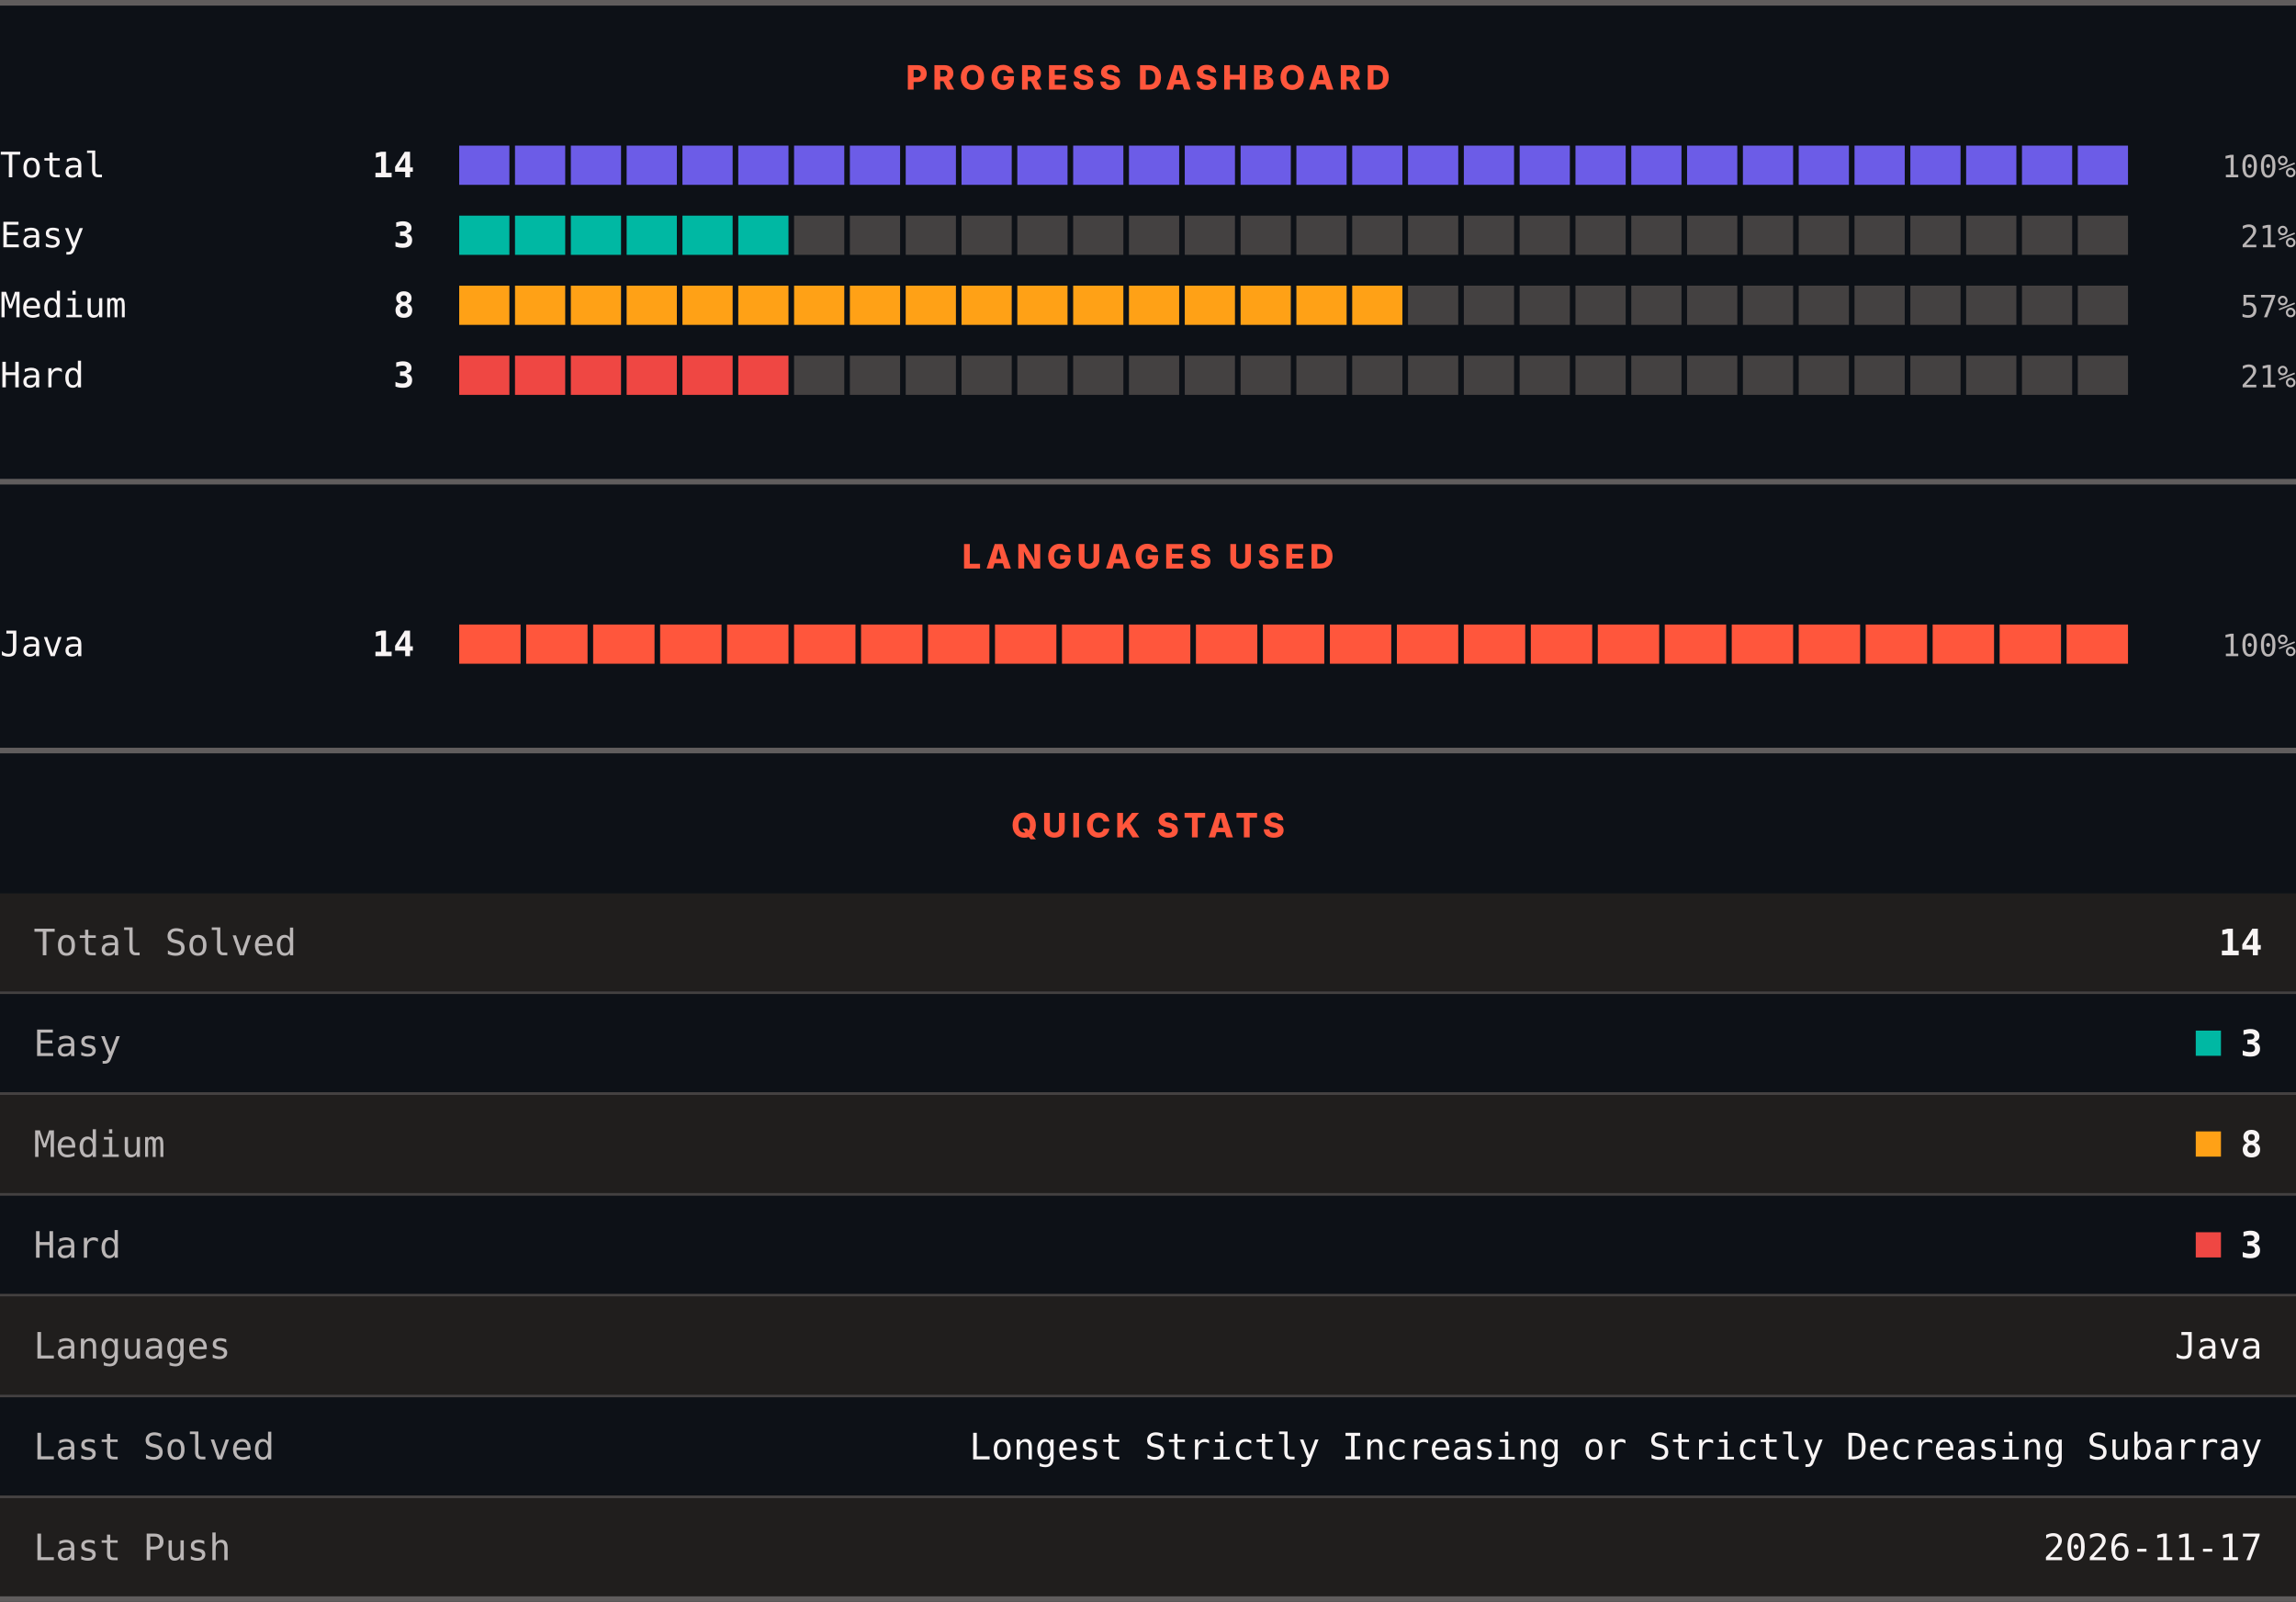
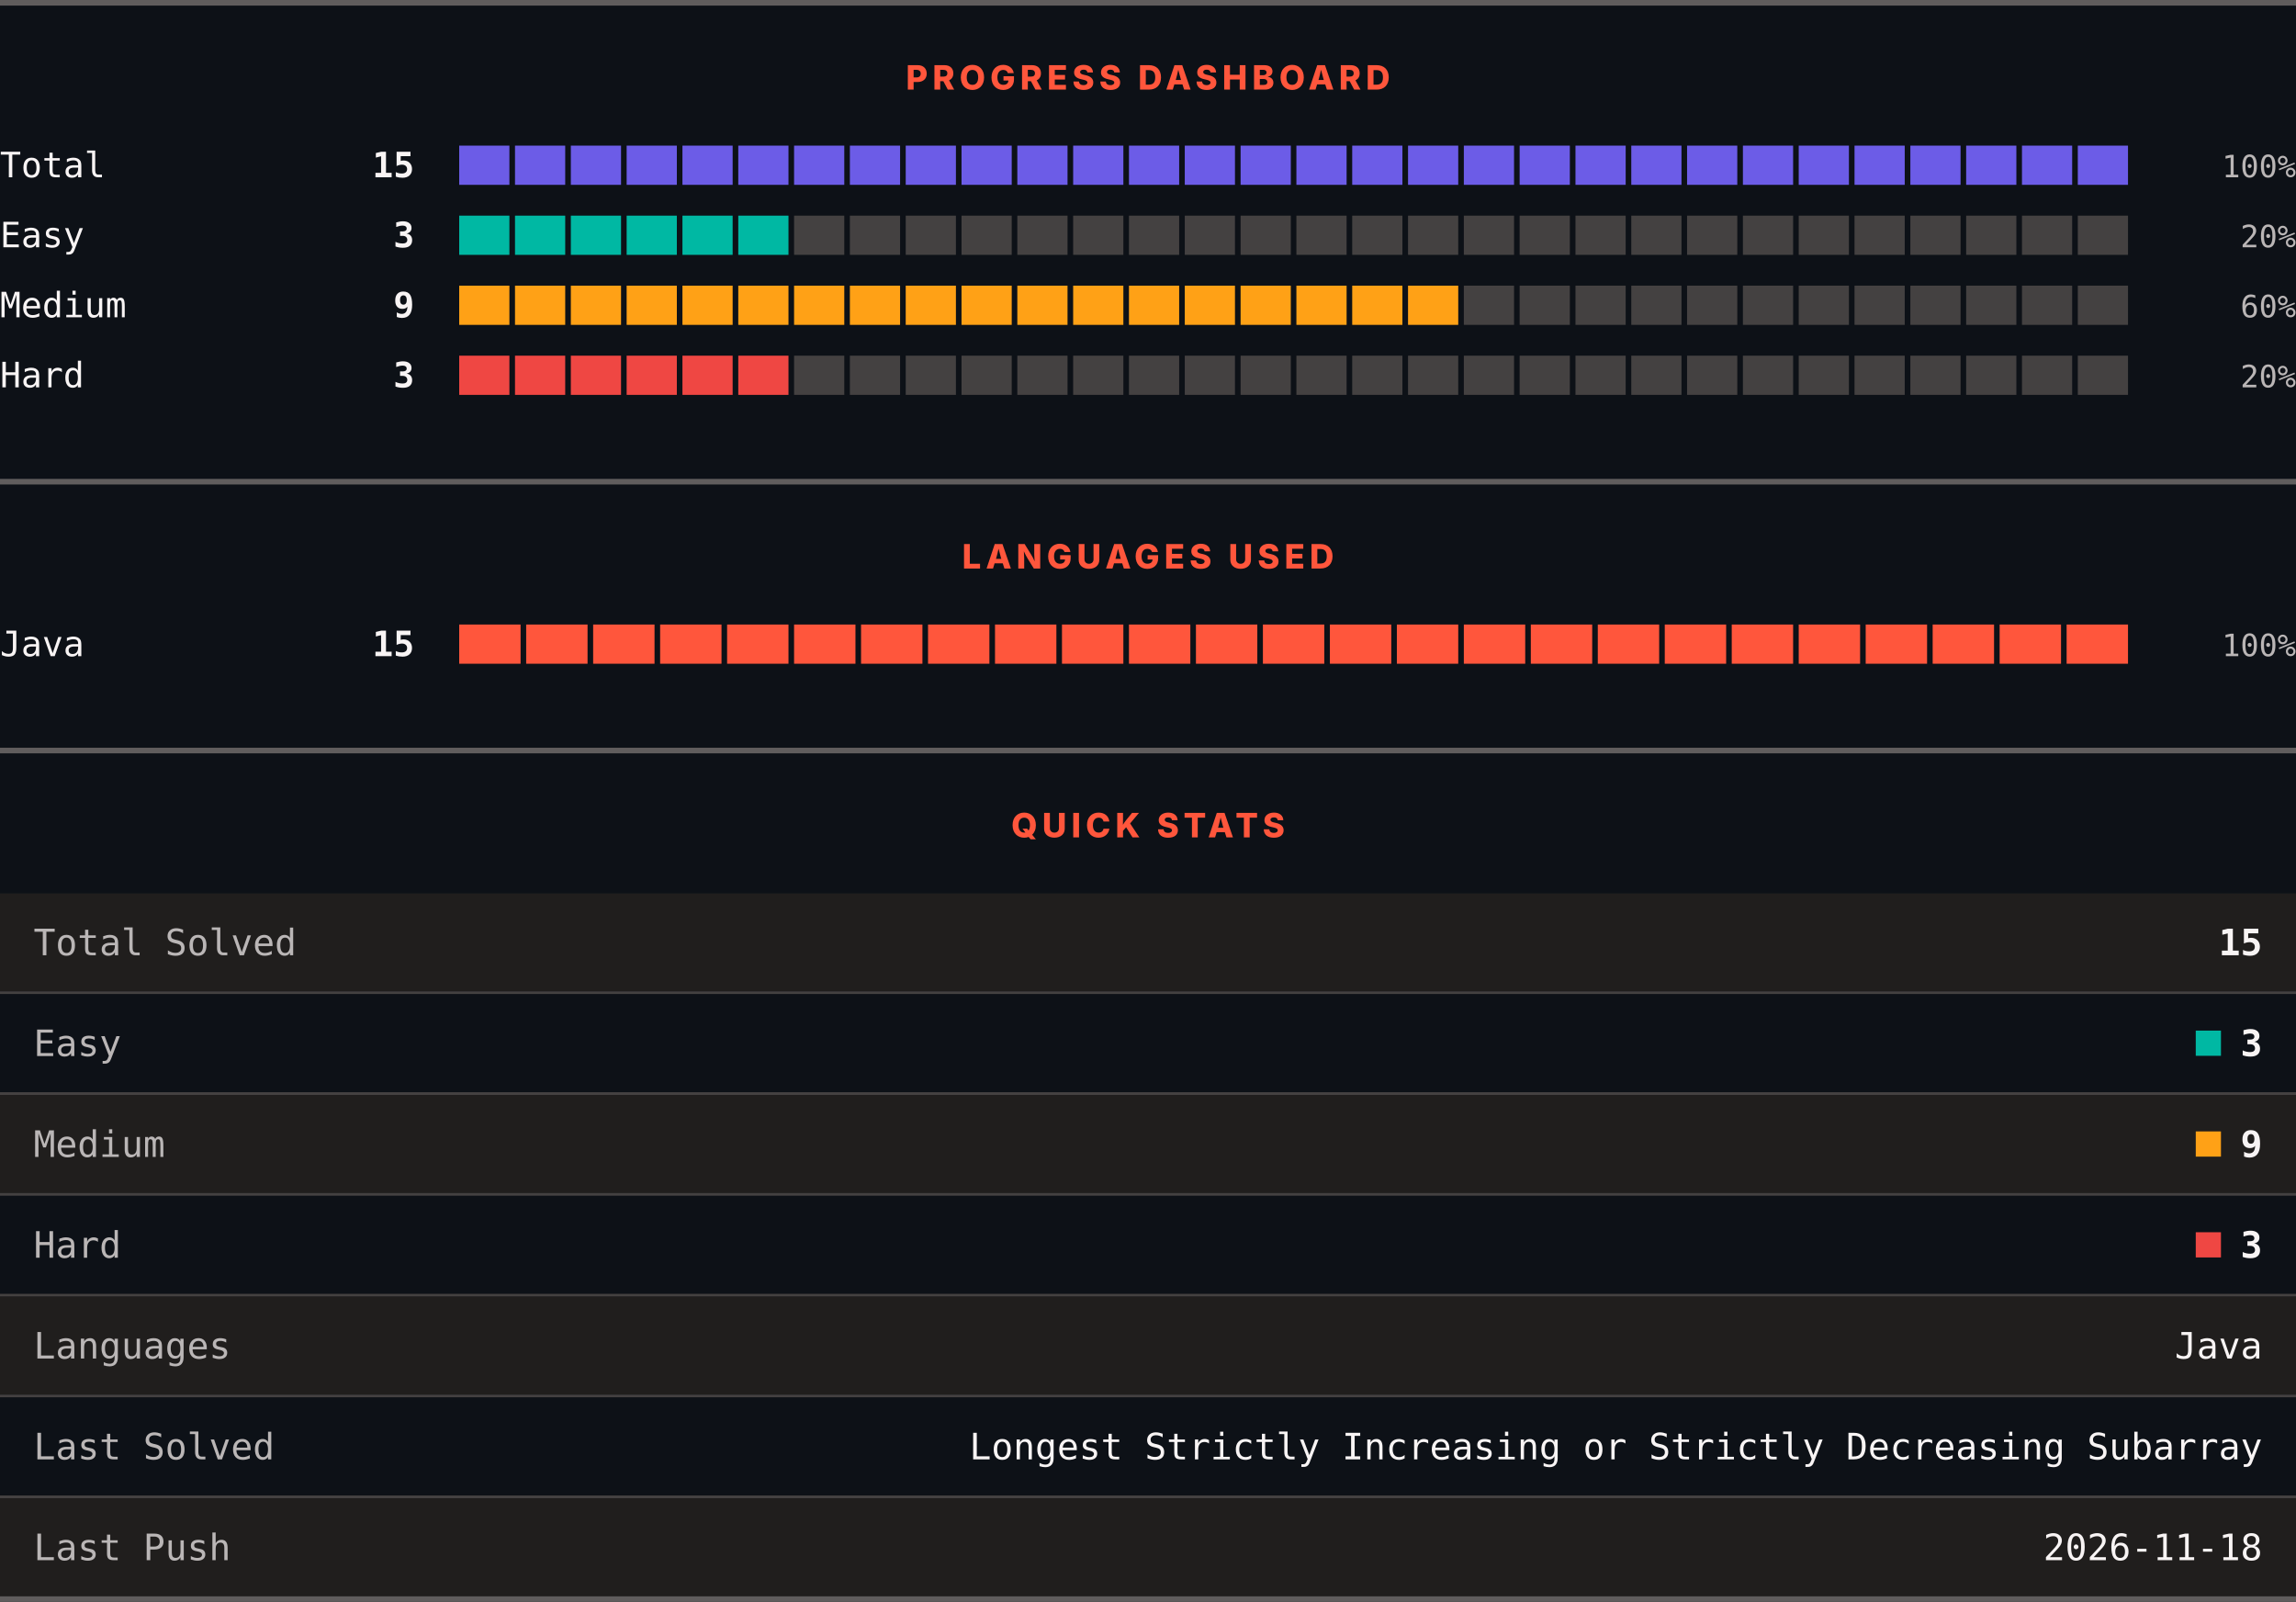
<svg xmlns="http://www.w3.org/2000/svg" width="820" height="572" viewBox="0 0 820 572" role="img" aria-label="LeetCode progress, languages and quick stats">
  <rect width="820" height="572" fill="#0d1117" />
  <rect x="0" y="0" width="820" height="2" fill="#605d5d" />
  <text x="410" y="32" text-anchor="middle" font-family="Archivo, system-ui, -apple-system, Segoe UI, sans-serif" font-size="12" font-weight="800" letter-spacing="1.68" fill="#ff563c">PROGRESS DASHBOARD</text>
  <text x="0" y="63.3" font-family="ui-monospace, SFMono-Regular, Menlo, Consolas, monospace" font-size="12.5" fill="#f8f4f4">Total</text>
-   <text x="148" y="63.3" text-anchor="end" font-family="ui-monospace, SFMono-Regular, Menlo, Consolas, monospace" font-size="12.5" font-weight="700" fill="#f8f4f4">14</text>
+   <text x="148" y="63.3" text-anchor="end" font-family="ui-monospace, SFMono-Regular, Menlo, Consolas, monospace" font-size="12.5" font-weight="700" fill="#f8f4f4">15</text>
  <rect x="164.00" y="52" width="17.93" height="14" fill="#6c5ce7" />
  <rect x="183.93" y="52" width="17.93" height="14" fill="#6c5ce7" />
  <rect x="203.87" y="52" width="17.93" height="14" fill="#6c5ce7" />
  <rect x="223.80" y="52" width="17.93" height="14" fill="#6c5ce7" />
  <rect x="243.73" y="52" width="17.93" height="14" fill="#6c5ce7" />
  <rect x="263.67" y="52" width="17.93" height="14" fill="#6c5ce7" />
  <rect x="283.60" y="52" width="17.93" height="14" fill="#6c5ce7" />
  <rect x="303.53" y="52" width="17.93" height="14" fill="#6c5ce7" />
  <rect x="323.47" y="52" width="17.93" height="14" fill="#6c5ce7" />
  <rect x="343.40" y="52" width="17.93" height="14" fill="#6c5ce7" />
  <rect x="363.33" y="52" width="17.93" height="14" fill="#6c5ce7" />
  <rect x="383.27" y="52" width="17.93" height="14" fill="#6c5ce7" />
  <rect x="403.20" y="52" width="17.93" height="14" fill="#6c5ce7" />
  <rect x="423.13" y="52" width="17.93" height="14" fill="#6c5ce7" />
  <rect x="443.07" y="52" width="17.93" height="14" fill="#6c5ce7" />
  <rect x="463.00" y="52" width="17.93" height="14" fill="#6c5ce7" />
  <rect x="482.93" y="52" width="17.93" height="14" fill="#6c5ce7" />
  <rect x="502.87" y="52" width="17.93" height="14" fill="#6c5ce7" />
  <rect x="522.80" y="52" width="17.93" height="14" fill="#6c5ce7" />
  <rect x="542.73" y="52" width="17.93" height="14" fill="#6c5ce7" />
  <rect x="562.67" y="52" width="17.93" height="14" fill="#6c5ce7" />
  <rect x="582.60" y="52" width="17.93" height="14" fill="#6c5ce7" />
  <rect x="602.53" y="52" width="17.93" height="14" fill="#6c5ce7" />
  <rect x="622.47" y="52" width="17.93" height="14" fill="#6c5ce7" />
  <rect x="642.40" y="52" width="17.93" height="14" fill="#6c5ce7" />
  <rect x="662.33" y="52" width="17.93" height="14" fill="#6c5ce7" />
  <rect x="682.27" y="52" width="17.93" height="14" fill="#6c5ce7" />
  <rect x="702.20" y="52" width="17.93" height="14" fill="#6c5ce7" />
  <rect x="722.13" y="52" width="17.93" height="14" fill="#6c5ce7" />
  <rect x="742.07" y="52" width="17.93" height="14" fill="#6c5ce7" />
  <text x="820" y="63.3" text-anchor="end" font-family="ui-monospace, SFMono-Regular, Menlo, Consolas, monospace" font-size="11" fill="#bab6b6">100%</text>
  <text x="0" y="88.3" font-family="ui-monospace, SFMono-Regular, Menlo, Consolas, monospace" font-size="12.5" fill="#f8f4f4">Easy</text>
  <text x="148" y="88.3" text-anchor="end" font-family="ui-monospace, SFMono-Regular, Menlo, Consolas, monospace" font-size="12.5" font-weight="700" fill="#f8f4f4">3</text>
  <rect x="164.00" y="77" width="17.93" height="14" fill="#00b8a3" />
  <rect x="183.93" y="77" width="17.93" height="14" fill="#00b8a3" />
  <rect x="203.87" y="77" width="17.93" height="14" fill="#00b8a3" />
  <rect x="223.80" y="77" width="17.93" height="14" fill="#00b8a3" />
  <rect x="243.73" y="77" width="17.93" height="14" fill="#00b8a3" />
  <rect x="263.67" y="77" width="17.93" height="14" fill="#00b8a3" />
  <rect x="283.60" y="77" width="17.93" height="14" fill="#444141" />
  <rect x="303.53" y="77" width="17.93" height="14" fill="#444141" />
  <rect x="323.47" y="77" width="17.93" height="14" fill="#444141" />
  <rect x="343.40" y="77" width="17.93" height="14" fill="#444141" />
  <rect x="363.33" y="77" width="17.93" height="14" fill="#444141" />
  <rect x="383.27" y="77" width="17.93" height="14" fill="#444141" />
  <rect x="403.20" y="77" width="17.93" height="14" fill="#444141" />
  <rect x="423.13" y="77" width="17.93" height="14" fill="#444141" />
  <rect x="443.07" y="77" width="17.93" height="14" fill="#444141" />
  <rect x="463.00" y="77" width="17.93" height="14" fill="#444141" />
  <rect x="482.93" y="77" width="17.93" height="14" fill="#444141" />
  <rect x="502.87" y="77" width="17.93" height="14" fill="#444141" />
  <rect x="522.80" y="77" width="17.93" height="14" fill="#444141" />
  <rect x="542.73" y="77" width="17.93" height="14" fill="#444141" />
  <rect x="562.67" y="77" width="17.93" height="14" fill="#444141" />
  <rect x="582.60" y="77" width="17.93" height="14" fill="#444141" />
  <rect x="602.53" y="77" width="17.93" height="14" fill="#444141" />
  <rect x="622.47" y="77" width="17.93" height="14" fill="#444141" />
  <rect x="642.40" y="77" width="17.93" height="14" fill="#444141" />
  <rect x="662.33" y="77" width="17.93" height="14" fill="#444141" />
  <rect x="682.27" y="77" width="17.93" height="14" fill="#444141" />
  <rect x="702.20" y="77" width="17.93" height="14" fill="#444141" />
  <rect x="722.13" y="77" width="17.93" height="14" fill="#444141" />
  <rect x="742.07" y="77" width="17.93" height="14" fill="#444141" />
-   <text x="820" y="88.3" text-anchor="end" font-family="ui-monospace, SFMono-Regular, Menlo, Consolas, monospace" font-size="11" fill="#bab6b6">21%</text>
+   <text x="820" y="88.3" text-anchor="end" font-family="ui-monospace, SFMono-Regular, Menlo, Consolas, monospace" font-size="11" fill="#bab6b6">20%</text>
  <text x="0" y="113.3" font-family="ui-monospace, SFMono-Regular, Menlo, Consolas, monospace" font-size="12.5" fill="#f8f4f4">Medium</text>
-   <text x="148" y="113.3" text-anchor="end" font-family="ui-monospace, SFMono-Regular, Menlo, Consolas, monospace" font-size="12.5" font-weight="700" fill="#f8f4f4">8</text>
+   <text x="148" y="113.3" text-anchor="end" font-family="ui-monospace, SFMono-Regular, Menlo, Consolas, monospace" font-size="12.5" font-weight="700" fill="#f8f4f4">9</text>
  <rect x="164.00" y="102" width="17.93" height="14" fill="#ffa116" />
  <rect x="183.93" y="102" width="17.93" height="14" fill="#ffa116" />
  <rect x="203.87" y="102" width="17.93" height="14" fill="#ffa116" />
  <rect x="223.80" y="102" width="17.93" height="14" fill="#ffa116" />
  <rect x="243.73" y="102" width="17.93" height="14" fill="#ffa116" />
  <rect x="263.67" y="102" width="17.93" height="14" fill="#ffa116" />
  <rect x="283.60" y="102" width="17.93" height="14" fill="#ffa116" />
  <rect x="303.53" y="102" width="17.93" height="14" fill="#ffa116" />
  <rect x="323.47" y="102" width="17.93" height="14" fill="#ffa116" />
  <rect x="343.40" y="102" width="17.93" height="14" fill="#ffa116" />
  <rect x="363.33" y="102" width="17.93" height="14" fill="#ffa116" />
  <rect x="383.27" y="102" width="17.93" height="14" fill="#ffa116" />
  <rect x="403.20" y="102" width="17.93" height="14" fill="#ffa116" />
  <rect x="423.13" y="102" width="17.93" height="14" fill="#ffa116" />
  <rect x="443.07" y="102" width="17.93" height="14" fill="#ffa116" />
  <rect x="463.00" y="102" width="17.93" height="14" fill="#ffa116" />
  <rect x="482.93" y="102" width="17.93" height="14" fill="#ffa116" />
-   <rect x="502.87" y="102" width="17.93" height="14" fill="#444141" />
+   <rect x="502.87" y="102" width="17.93" height="14" fill="#ffa116" />
  <rect x="522.80" y="102" width="17.93" height="14" fill="#444141" />
  <rect x="542.73" y="102" width="17.93" height="14" fill="#444141" />
  <rect x="562.67" y="102" width="17.93" height="14" fill="#444141" />
  <rect x="582.60" y="102" width="17.93" height="14" fill="#444141" />
  <rect x="602.53" y="102" width="17.93" height="14" fill="#444141" />
  <rect x="622.47" y="102" width="17.93" height="14" fill="#444141" />
  <rect x="642.40" y="102" width="17.93" height="14" fill="#444141" />
  <rect x="662.33" y="102" width="17.93" height="14" fill="#444141" />
  <rect x="682.27" y="102" width="17.93" height="14" fill="#444141" />
  <rect x="702.20" y="102" width="17.93" height="14" fill="#444141" />
  <rect x="722.13" y="102" width="17.93" height="14" fill="#444141" />
  <rect x="742.07" y="102" width="17.93" height="14" fill="#444141" />
-   <text x="820" y="113.3" text-anchor="end" font-family="ui-monospace, SFMono-Regular, Menlo, Consolas, monospace" font-size="11" fill="#bab6b6">57%</text>
+   <text x="820" y="113.3" text-anchor="end" font-family="ui-monospace, SFMono-Regular, Menlo, Consolas, monospace" font-size="11" fill="#bab6b6">60%</text>
  <text x="0" y="138.3" font-family="ui-monospace, SFMono-Regular, Menlo, Consolas, monospace" font-size="12.5" fill="#f8f4f4">Hard</text>
  <text x="148" y="138.3" text-anchor="end" font-family="ui-monospace, SFMono-Regular, Menlo, Consolas, monospace" font-size="12.5" font-weight="700" fill="#f8f4f4">3</text>
  <rect x="164.00" y="127" width="17.93" height="14" fill="#ef4743" />
  <rect x="183.93" y="127" width="17.93" height="14" fill="#ef4743" />
  <rect x="203.87" y="127" width="17.93" height="14" fill="#ef4743" />
  <rect x="223.80" y="127" width="17.93" height="14" fill="#ef4743" />
  <rect x="243.73" y="127" width="17.93" height="14" fill="#ef4743" />
  <rect x="263.67" y="127" width="17.93" height="14" fill="#ef4743" />
  <rect x="283.60" y="127" width="17.93" height="14" fill="#444141" />
  <rect x="303.53" y="127" width="17.93" height="14" fill="#444141" />
  <rect x="323.47" y="127" width="17.93" height="14" fill="#444141" />
  <rect x="343.40" y="127" width="17.93" height="14" fill="#444141" />
  <rect x="363.33" y="127" width="17.93" height="14" fill="#444141" />
  <rect x="383.27" y="127" width="17.93" height="14" fill="#444141" />
  <rect x="403.20" y="127" width="17.93" height="14" fill="#444141" />
  <rect x="423.13" y="127" width="17.93" height="14" fill="#444141" />
  <rect x="443.07" y="127" width="17.93" height="14" fill="#444141" />
  <rect x="463.00" y="127" width="17.93" height="14" fill="#444141" />
  <rect x="482.93" y="127" width="17.93" height="14" fill="#444141" />
  <rect x="502.87" y="127" width="17.93" height="14" fill="#444141" />
  <rect x="522.80" y="127" width="17.93" height="14" fill="#444141" />
  <rect x="542.73" y="127" width="17.93" height="14" fill="#444141" />
  <rect x="562.67" y="127" width="17.93" height="14" fill="#444141" />
  <rect x="582.60" y="127" width="17.93" height="14" fill="#444141" />
  <rect x="602.53" y="127" width="17.93" height="14" fill="#444141" />
  <rect x="622.47" y="127" width="17.93" height="14" fill="#444141" />
  <rect x="642.40" y="127" width="17.93" height="14" fill="#444141" />
  <rect x="662.33" y="127" width="17.93" height="14" fill="#444141" />
  <rect x="682.27" y="127" width="17.93" height="14" fill="#444141" />
  <rect x="702.20" y="127" width="17.93" height="14" fill="#444141" />
  <rect x="722.13" y="127" width="17.93" height="14" fill="#444141" />
  <rect x="742.07" y="127" width="17.93" height="14" fill="#444141" />
-   <text x="820" y="138.3" text-anchor="end" font-family="ui-monospace, SFMono-Regular, Menlo, Consolas, monospace" font-size="11" fill="#bab6b6">21%</text>
+   <text x="820" y="138.3" text-anchor="end" font-family="ui-monospace, SFMono-Regular, Menlo, Consolas, monospace" font-size="11" fill="#bab6b6">20%</text>
  <rect x="0" y="171" width="820" height="2" fill="#605d5d" />
  <text x="410" y="203" text-anchor="middle" font-family="Archivo, system-ui, -apple-system, Segoe UI, sans-serif" font-size="12" font-weight="800" letter-spacing="1.68" fill="#ff563c">LANGUAGES USED</text>
  <text x="0" y="234.3" font-family="ui-monospace, SFMono-Regular, Menlo, Consolas, monospace" font-size="12.5" fill="#f8f4f4">Java</text>
-   <text x="148" y="234.3" text-anchor="end" font-family="ui-monospace, SFMono-Regular, Menlo, Consolas, monospace" font-size="12.5" font-weight="700" fill="#f8f4f4">14</text>
+   <text x="148" y="234.3" text-anchor="end" font-family="ui-monospace, SFMono-Regular, Menlo, Consolas, monospace" font-size="12.5" font-weight="700" fill="#f8f4f4">15</text>
  <rect x="164.00" y="223" width="21.92" height="14" fill="#ff563c" />
  <rect x="187.92" y="223" width="21.92" height="14" fill="#ff563c" />
  <rect x="211.84" y="223" width="21.92" height="14" fill="#ff563c" />
  <rect x="235.76" y="223" width="21.92" height="14" fill="#ff563c" />
  <rect x="259.68" y="223" width="21.92" height="14" fill="#ff563c" />
  <rect x="283.60" y="223" width="21.92" height="14" fill="#ff563c" />
  <rect x="307.52" y="223" width="21.92" height="14" fill="#ff563c" />
  <rect x="331.44" y="223" width="21.92" height="14" fill="#ff563c" />
  <rect x="355.36" y="223" width="21.92" height="14" fill="#ff563c" />
  <rect x="379.28" y="223" width="21.92" height="14" fill="#ff563c" />
  <rect x="403.20" y="223" width="21.92" height="14" fill="#ff563c" />
  <rect x="427.12" y="223" width="21.92" height="14" fill="#ff563c" />
  <rect x="451.04" y="223" width="21.92" height="14" fill="#ff563c" />
  <rect x="474.96" y="223" width="21.92" height="14" fill="#ff563c" />
  <rect x="498.88" y="223" width="21.92" height="14" fill="#ff563c" />
  <rect x="522.80" y="223" width="21.92" height="14" fill="#ff563c" />
  <rect x="546.72" y="223" width="21.92" height="14" fill="#ff563c" />
  <rect x="570.64" y="223" width="21.92" height="14" fill="#ff563c" />
  <rect x="594.56" y="223" width="21.92" height="14" fill="#ff563c" />
  <rect x="618.48" y="223" width="21.92" height="14" fill="#ff563c" />
  <rect x="642.40" y="223" width="21.92" height="14" fill="#ff563c" />
  <rect x="666.32" y="223" width="21.92" height="14" fill="#ff563c" />
  <rect x="690.24" y="223" width="21.92" height="14" fill="#ff563c" />
  <rect x="714.16" y="223" width="21.92" height="14" fill="#ff563c" />
  <rect x="738.08" y="223" width="21.92" height="14" fill="#ff563c" />
  <text x="820" y="234.3" text-anchor="end" font-family="ui-monospace, SFMono-Regular, Menlo, Consolas, monospace" font-size="11" fill="#bab6b6">100%</text>
  <rect x="0" y="267" width="820" height="2" fill="#605d5d" />
  <text x="410" y="299" text-anchor="middle" font-family="Archivo, system-ui, -apple-system, Segoe UI, sans-serif" font-size="12" font-weight="800" letter-spacing="1.68" fill="#ff563c">QUICK STATS</text>
  <rect x="0" y="319" width="820" height="35" fill="#201e1d" />
  <text x="12" y="341.1" font-family="ui-monospace, SFMono-Regular, Menlo, Consolas, monospace" font-size="13" fill="#bab6b6">Total Solved</text>
-   <text x="808" y="341.1" text-anchor="end" font-family="ui-monospace, SFMono-Regular, Menlo, Consolas, monospace" font-size="13" font-weight="700" fill="#f8f4f4">14</text>
+   <text x="808" y="341.1" text-anchor="end" font-family="ui-monospace, SFMono-Regular, Menlo, Consolas, monospace" font-size="13" font-weight="700" fill="#f8f4f4">15</text>
  <rect x="0" y="354" width="820" height="1" fill="#444141" />
  <rect x="0" y="355" width="820" height="35" fill="#0d1117" />
  <text x="12" y="377.1" font-family="ui-monospace, SFMono-Regular, Menlo, Consolas, monospace" font-size="13" fill="#bab6b6">Easy</text>
  <rect x="784.2" y="368" width="9" height="9" fill="#00b8a3" />
  <text x="808" y="377.1" text-anchor="end" font-family="ui-monospace, SFMono-Regular, Menlo, Consolas, monospace" font-size="13" font-weight="700" fill="#f8f4f4">3</text>
  <rect x="0" y="390" width="820" height="1" fill="#444141" />
  <rect x="0" y="391" width="820" height="35" fill="#201e1d" />
  <text x="12" y="413.1" font-family="ui-monospace, SFMono-Regular, Menlo, Consolas, monospace" font-size="13" fill="#bab6b6">Medium</text>
  <rect x="784.2" y="404" width="9" height="9" fill="#ffa116" />
-   <text x="808" y="413.1" text-anchor="end" font-family="ui-monospace, SFMono-Regular, Menlo, Consolas, monospace" font-size="13" font-weight="700" fill="#f8f4f4">8</text>
+   <text x="808" y="413.1" text-anchor="end" font-family="ui-monospace, SFMono-Regular, Menlo, Consolas, monospace" font-size="13" font-weight="700" fill="#f8f4f4">9</text>
  <rect x="0" y="426" width="820" height="1" fill="#444141" />
  <rect x="0" y="427" width="820" height="35" fill="#0d1117" />
  <text x="12" y="449.1" font-family="ui-monospace, SFMono-Regular, Menlo, Consolas, monospace" font-size="13" fill="#bab6b6">Hard</text>
  <rect x="784.2" y="440" width="9" height="9" fill="#ef4743" />
  <text x="808" y="449.1" text-anchor="end" font-family="ui-monospace, SFMono-Regular, Menlo, Consolas, monospace" font-size="13" font-weight="700" fill="#f8f4f4">3</text>
  <rect x="0" y="462" width="820" height="1" fill="#444141" />
  <rect x="0" y="463" width="820" height="35" fill="#201e1d" />
  <text x="12" y="485.1" font-family="ui-monospace, SFMono-Regular, Menlo, Consolas, monospace" font-size="13" fill="#bab6b6">Languages</text>
  <text x="808" y="485.1" text-anchor="end" font-family="ui-monospace, SFMono-Regular, Menlo, Consolas, monospace" font-size="13" fill="#f8f4f4">Java</text>
  <rect x="0" y="498" width="820" height="1" fill="#444141" />
  <rect x="0" y="499" width="820" height="35" fill="#0d1117" />
  <text x="12" y="521.1" font-family="ui-monospace, SFMono-Regular, Menlo, Consolas, monospace" font-size="13" fill="#bab6b6">Last Solved</text>
  <text x="808" y="521.1" text-anchor="end" font-family="ui-monospace, SFMono-Regular, Menlo, Consolas, monospace" font-size="13" fill="#f8f4f4">Longest Strictly Increasing or Strictly Decreasing Subarray</text>
  <rect x="0" y="534" width="820" height="1" fill="#444141" />
  <rect x="0" y="535" width="820" height="35" fill="#201e1d" />
  <text x="12" y="557.1" font-family="ui-monospace, SFMono-Regular, Menlo, Consolas, monospace" font-size="13" fill="#bab6b6">Last Push</text>
-   <text x="808" y="557.1" text-anchor="end" font-family="ui-monospace, SFMono-Regular, Menlo, Consolas, monospace" font-size="13" fill="#f8f4f4">2026-11-17</text>
+   <text x="808" y="557.1" text-anchor="end" font-family="ui-monospace, SFMono-Regular, Menlo, Consolas, monospace" font-size="13" fill="#f8f4f4">2026-11-18</text>
  <rect x="0" y="570" width="820" height="2" fill="#605d5d" />
</svg>
